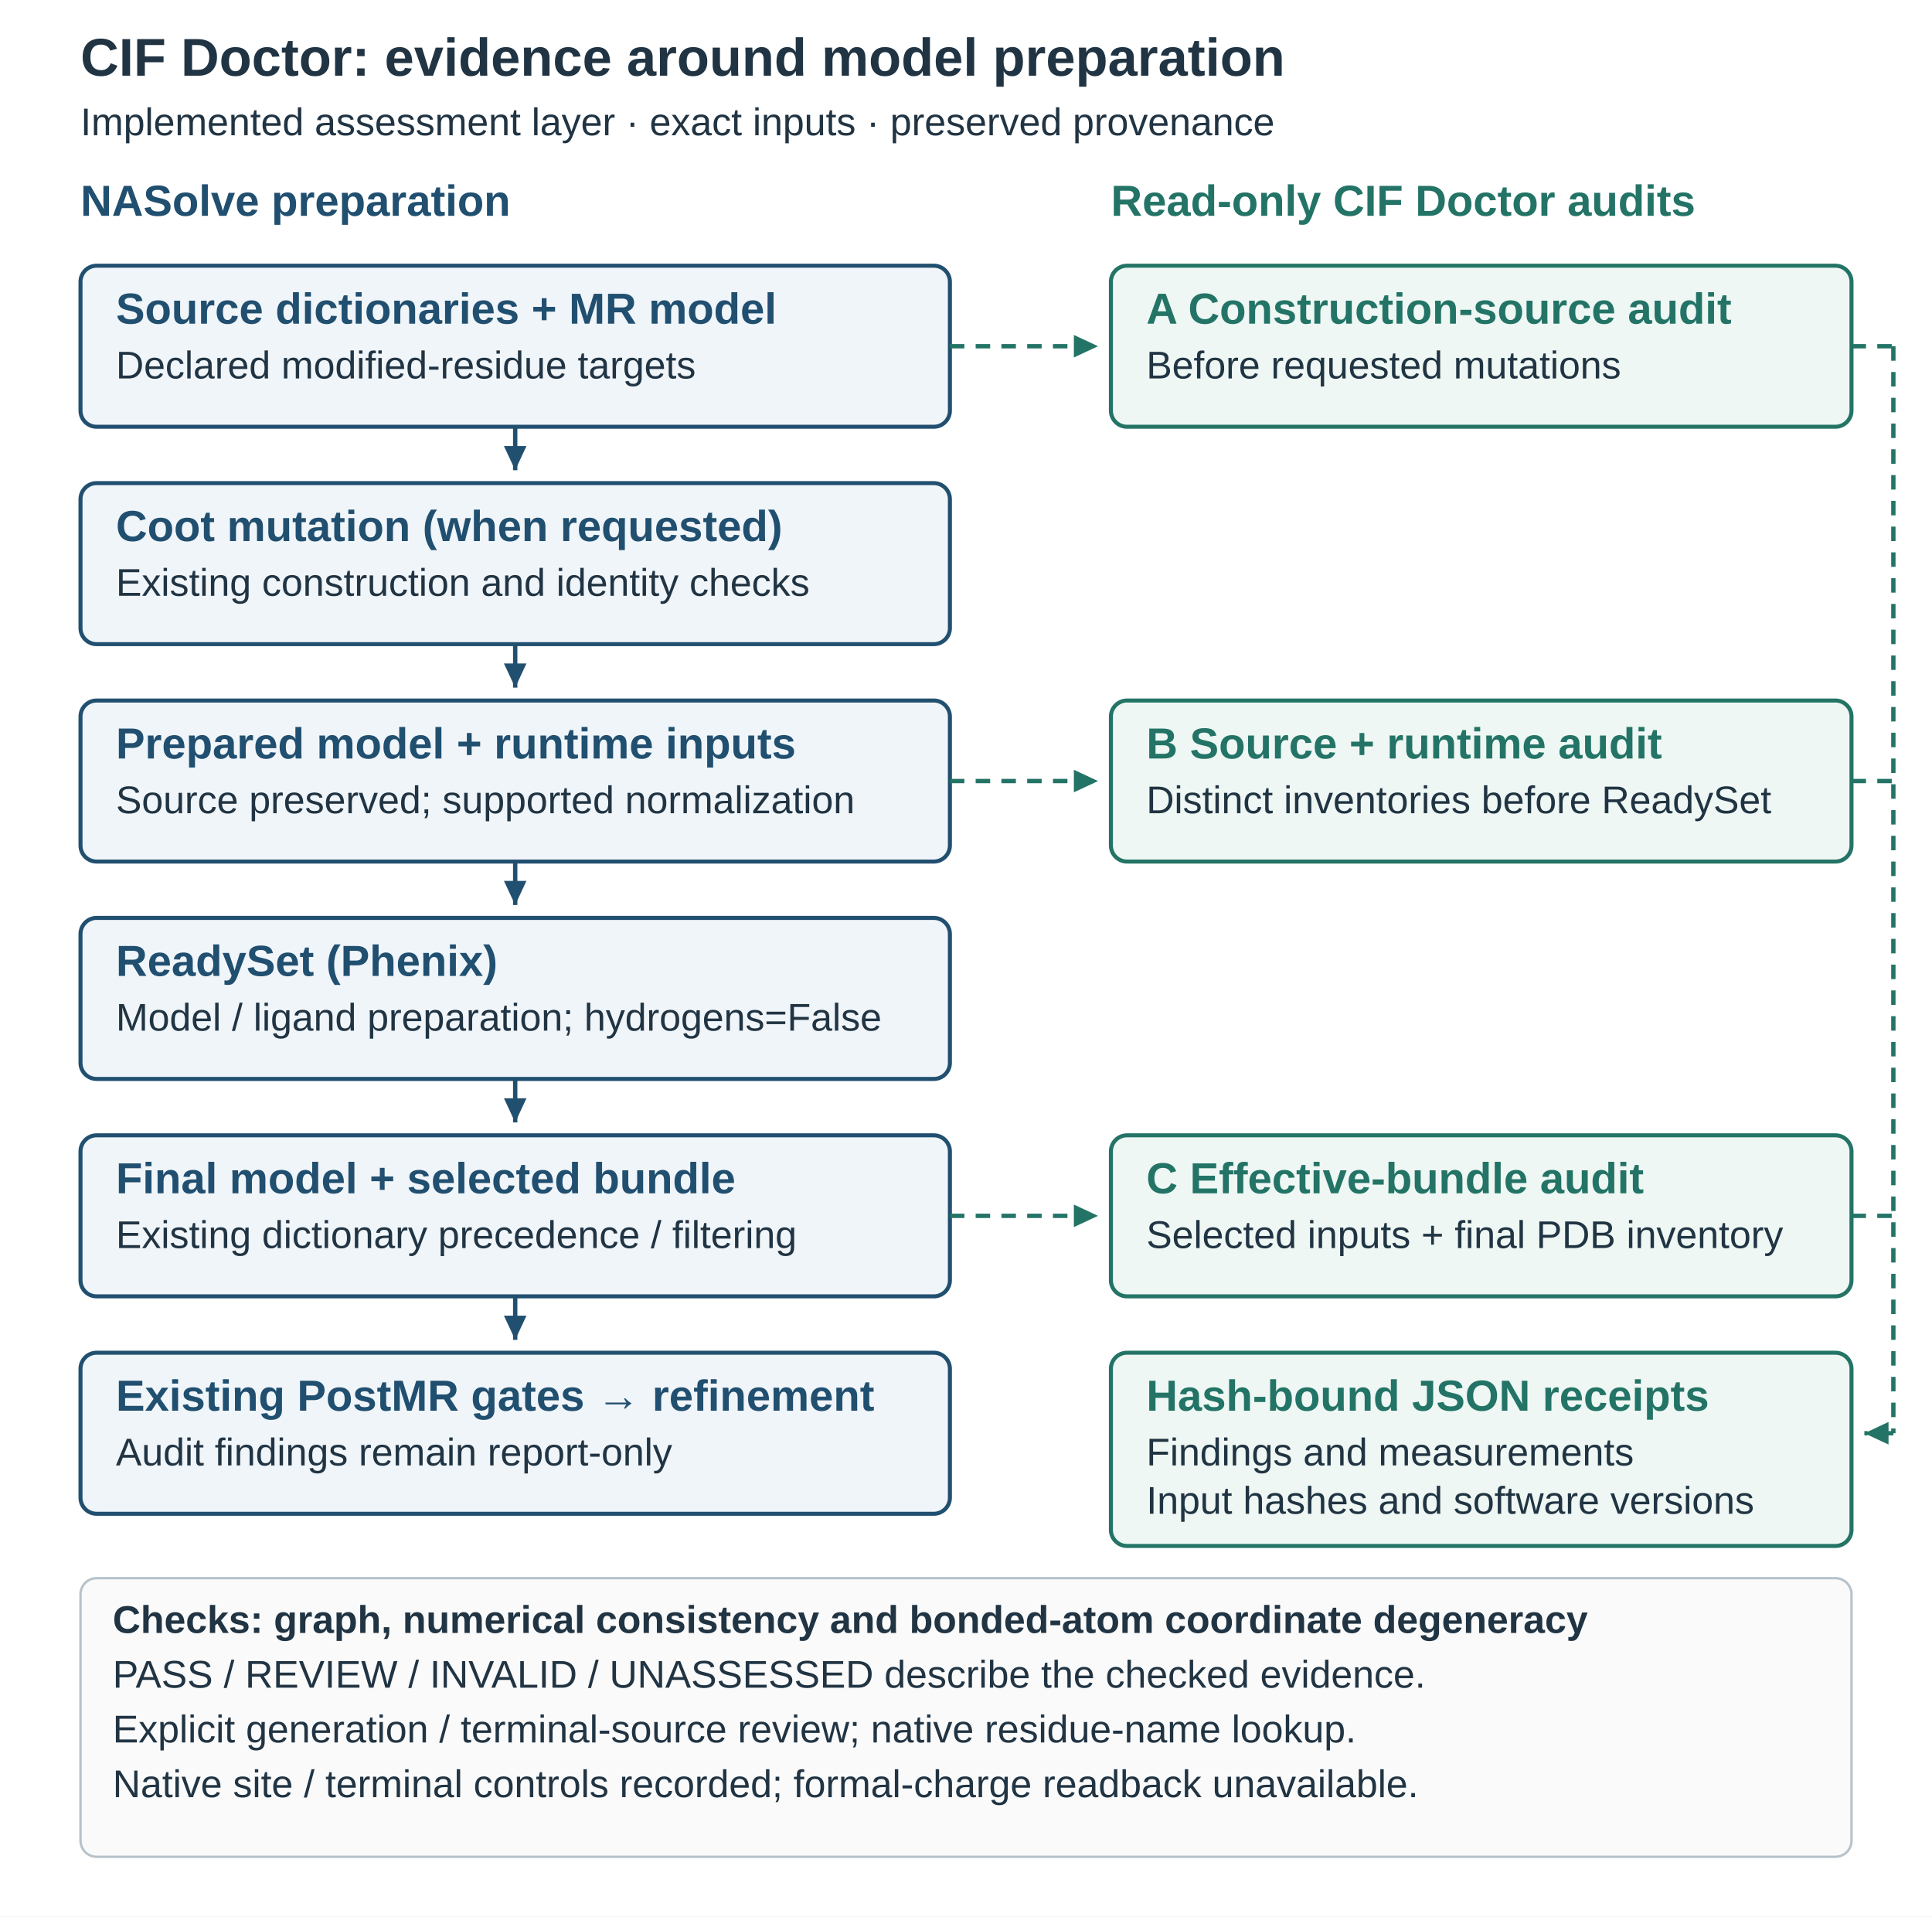
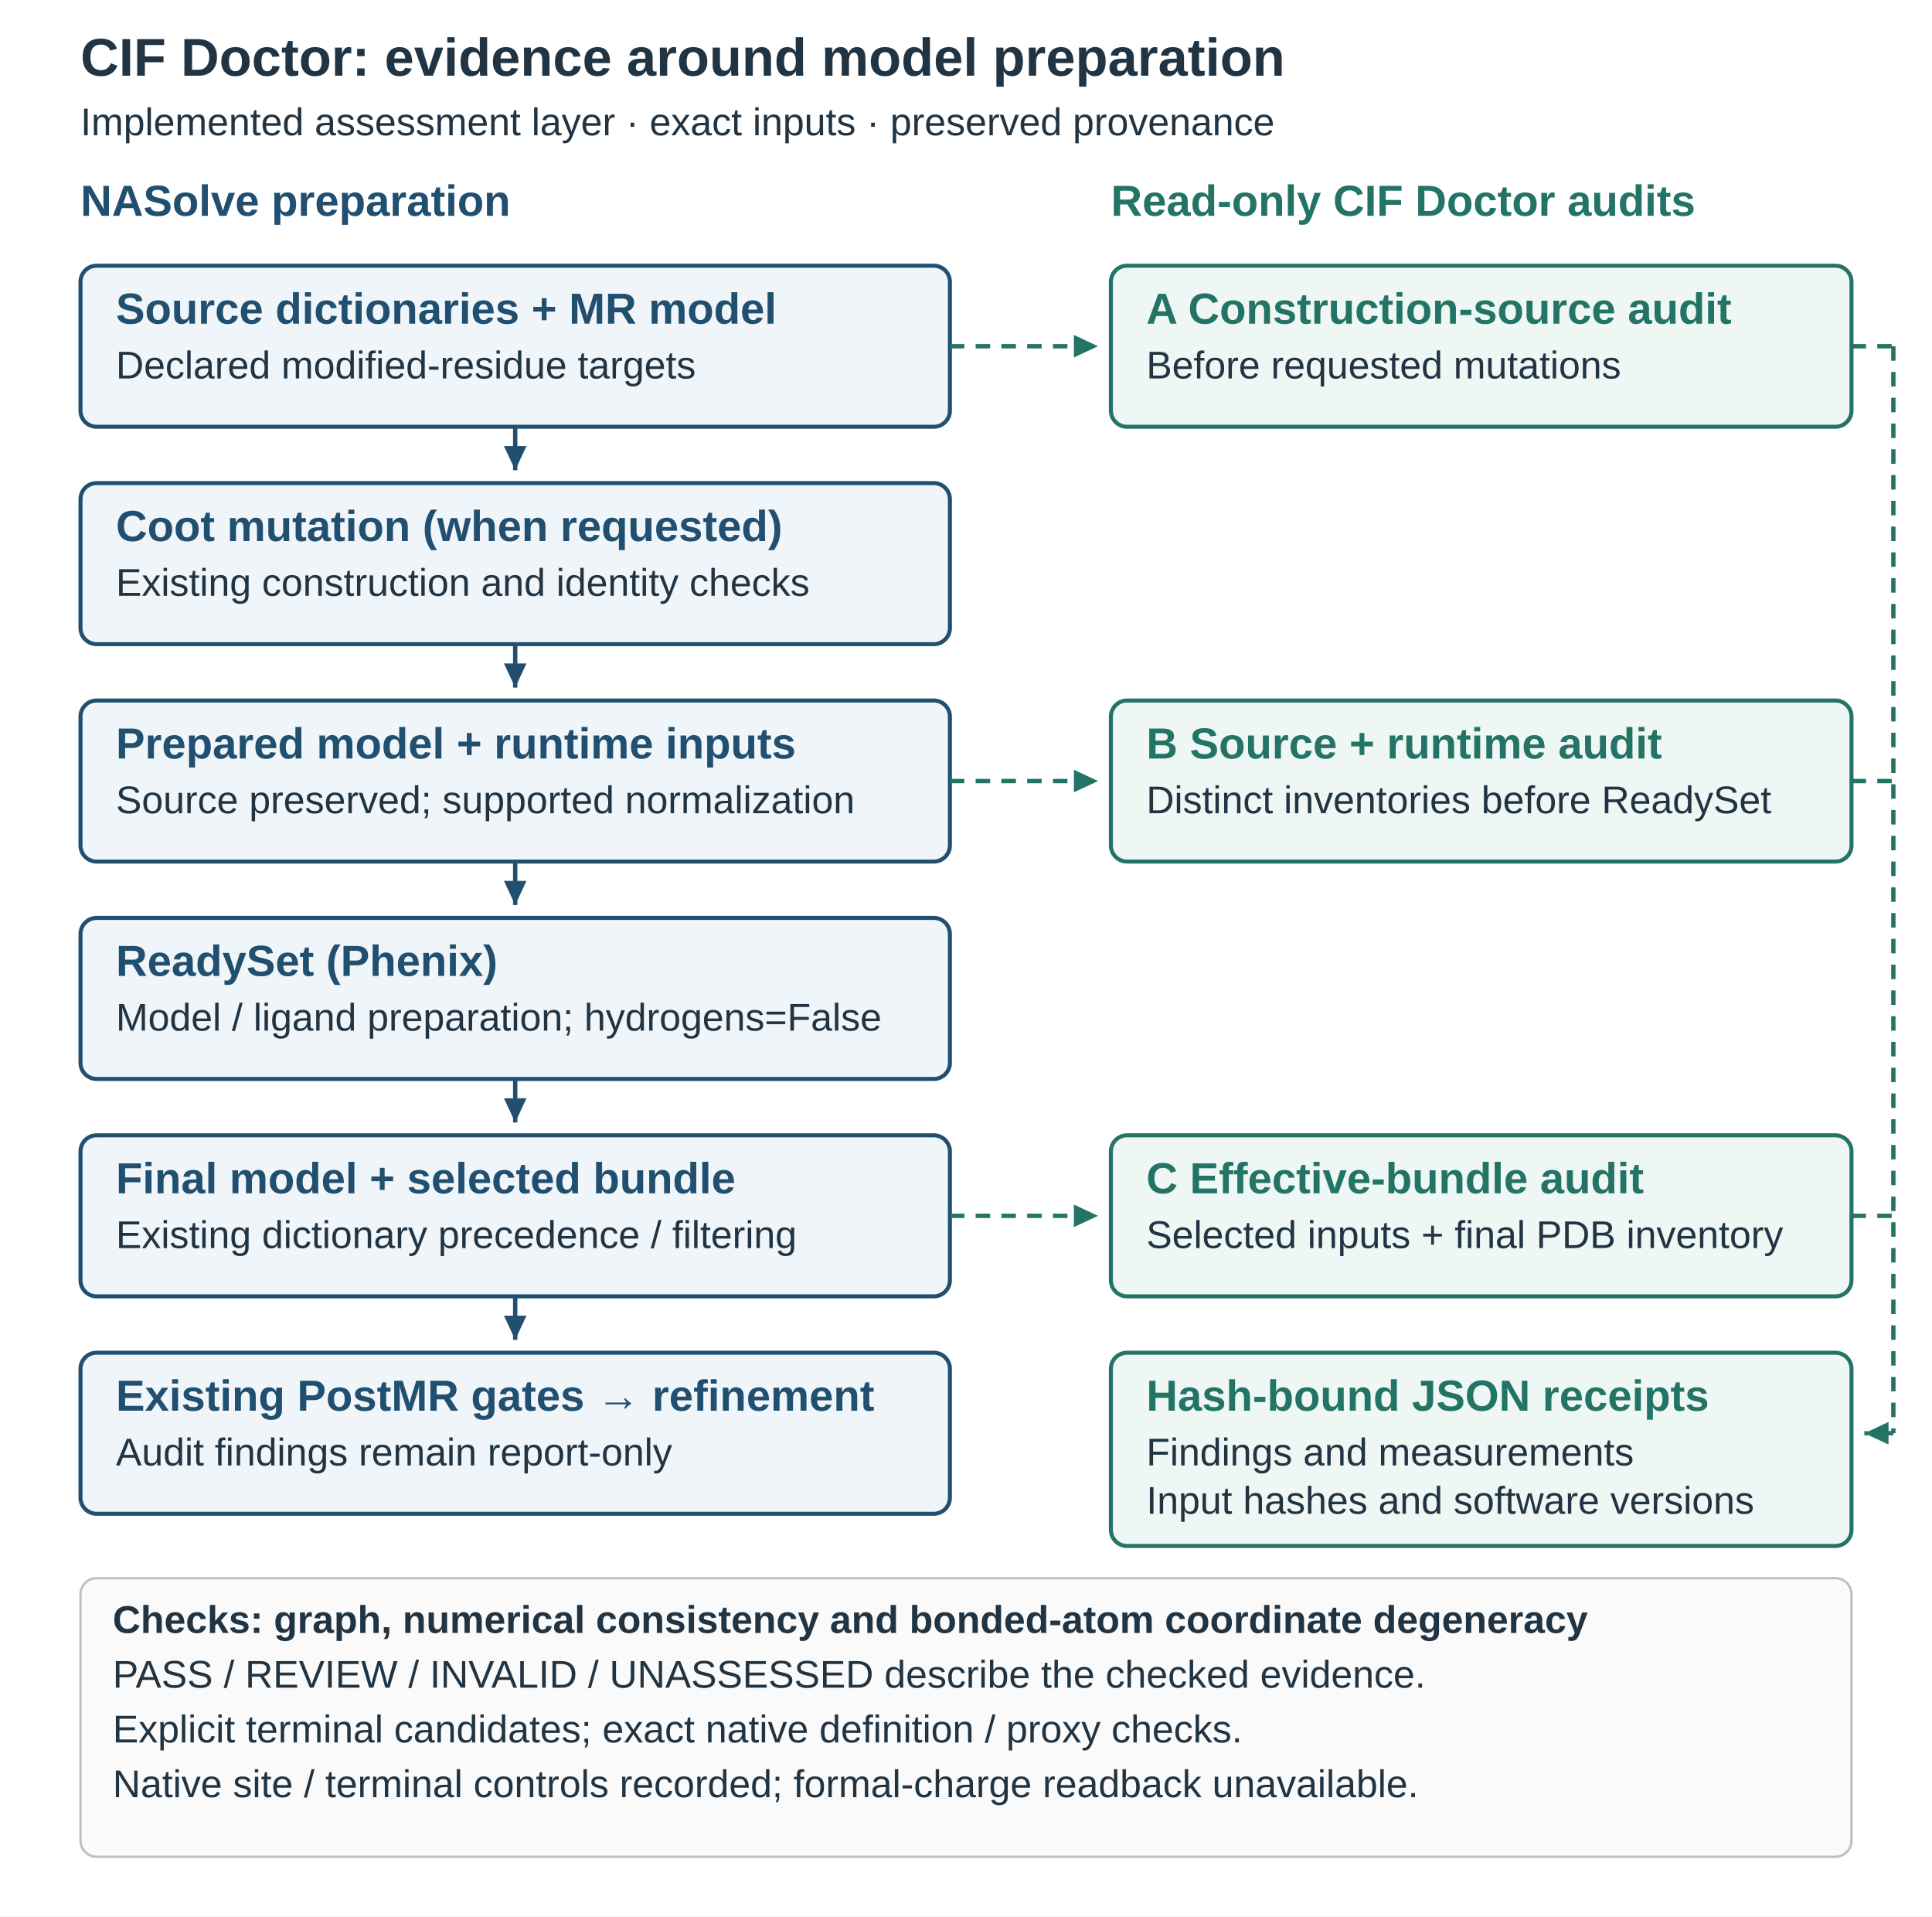
<svg xmlns="http://www.w3.org/2000/svg" width="180mm" height="178.5mm" viewBox="0 0 1200 1190" role="img" aria-labelledby="title description">
  <rect width="1200" height="1190" fill="white" />
  <text x="50" y="47" font-family="Arial, Helvetica, sans-serif" font-size="33" font-weight="bold" fill="#213443" text-anchor="start">CIF Doctor: evidence around model preparation</text>
  <text x="50" y="84" font-family="Arial, Helvetica, sans-serif" font-size="24" font-weight="normal" fill="#213443" text-anchor="start">Implemented assessment layer · exact inputs · preserved provenance</text>
  <text x="50" y="134" font-family="Arial, Helvetica, sans-serif" font-size="27" font-weight="bold" fill="#214f70" text-anchor="start">NASolve preparation</text>
  <text x="690" y="134" font-family="Arial, Helvetica, sans-serif" font-size="27" font-weight="bold" fill="#237466" text-anchor="start">Read-only CIF Doctor audits</text>
  <g id="source-inputs">
    <rect x="50" y="165" width="540" height="100" rx="10" fill="#f0f5f9" stroke="#214f70" stroke-width="2.5" />
    <text x="72" y="201" font-family="Arial, Helvetica, sans-serif" font-size="27" font-weight="bold" fill="#214f70" text-anchor="start">Source dictionaries + MR model</text>
    <text x="72" y="235" font-family="Arial, Helvetica, sans-serif" font-size="24" font-weight="normal" fill="#213443" text-anchor="start">Declared modified-residue targets</text>
  </g>
  <g id="coot-mutation">
    <rect x="50" y="300" width="540" height="100" rx="10" fill="#f0f5f9" stroke="#214f70" stroke-width="2.5" />
    <text x="72" y="336" font-family="Arial, Helvetica, sans-serif" font-size="27" font-weight="bold" fill="#214f70" text-anchor="start">Coot mutation (when requested)</text>
    <text x="72" y="370" font-family="Arial, Helvetica, sans-serif" font-size="24" font-weight="normal" fill="#213443" text-anchor="start">Existing construction and identity checks</text>
  </g>
  <g id="prepared-inputs">
    <rect x="50" y="435" width="540" height="100" rx="10" fill="#f0f5f9" stroke="#214f70" stroke-width="2.5" />
    <text x="72" y="471" font-family="Arial, Helvetica, sans-serif" font-size="27" font-weight="bold" fill="#214f70" text-anchor="start">Prepared model + runtime inputs</text>
    <text x="72" y="505" font-family="Arial, Helvetica, sans-serif" font-size="24" font-weight="normal" fill="#213443" text-anchor="start">Source preserved; supported normalization</text>
  </g>
  <g id="readyset">
    <rect x="50" y="570" width="540" height="100" rx="10" fill="#f0f5f9" stroke="#214f70" stroke-width="2.5" />
    <text x="72" y="606" font-family="Arial, Helvetica, sans-serif" font-size="27" font-weight="bold" fill="#214f70" text-anchor="start">ReadySet (Phenix)</text>
    <text x="72" y="640" font-family="Arial, Helvetica, sans-serif" font-size="24" font-weight="normal" fill="#213443" text-anchor="start">Model / ligand preparation; hydrogens=False</text>
  </g>
  <g id="effective-inputs">
    <rect x="50" y="705" width="540" height="100" rx="10" fill="#f0f5f9" stroke="#214f70" stroke-width="2.5" />
    <text x="72" y="741" font-family="Arial, Helvetica, sans-serif" font-size="27" font-weight="bold" fill="#214f70" text-anchor="start">Final model + selected bundle</text>
    <text x="72" y="775" font-family="Arial, Helvetica, sans-serif" font-size="24" font-weight="normal" fill="#213443" text-anchor="start">Existing dictionary precedence / filtering</text>
  </g>
  <g id="postmr-gates">
    <rect x="50" y="840" width="540" height="100" rx="10" fill="#f0f5f9" stroke="#214f70" stroke-width="2.5" />
    <text x="72" y="876" font-family="Arial, Helvetica, sans-serif" font-size="27" font-weight="bold" fill="#214f70" text-anchor="start">Existing PostMR gates → refinement</text>
    <text x="72" y="910" font-family="Arial, Helvetica, sans-serif" font-size="24" font-weight="normal" fill="#213443" text-anchor="start">Audit findings remain report-only</text>
  </g>
  <g id="preparation-flow-0">
    <path d="M 320.0 265.0 L 320.0 292.0" fill="none" stroke="#214f70" stroke-width="2.7" />
    <polygon points="320.0,292.0 313.0,277.0 327.0,277.0" fill="#214f70" />
  </g>
  <g id="preparation-flow-1">
    <path d="M 320.0 400.0 L 320.0 427.0" fill="none" stroke="#214f70" stroke-width="2.7" />
    <polygon points="320.0,427.0 313.0,412.0 327.0,412.0" fill="#214f70" />
  </g>
  <g id="preparation-flow-2">
    <path d="M 320.0 535.0 L 320.0 562.0" fill="none" stroke="#214f70" stroke-width="2.7" />
    <polygon points="320.0,562.0 313.0,547.0 327.0,547.0" fill="#214f70" />
  </g>
  <g id="preparation-flow-3">
    <path d="M 320.0 670.0 L 320.0 697.0" fill="none" stroke="#214f70" stroke-width="2.7" />
    <polygon points="320.0,697.0 313.0,682.0 327.0,682.0" fill="#214f70" />
  </g>
  <g id="preparation-flow-4">
    <path d="M 320.0 805.0 L 320.0 832.0" fill="none" stroke="#214f70" stroke-width="2.7" />
    <polygon points="320.0,832.0 313.0,817.0 327.0,817.0" fill="#214f70" />
  </g>
  <g id="mutation-audit">
    <rect x="690" y="165" width="460" height="100" rx="10" fill="#eef7f3" stroke="#237466" stroke-width="2.5" />
    <text x="712" y="201" font-family="Arial, Helvetica, sans-serif" font-size="27" font-weight="bold" fill="#237466" text-anchor="start">A  Construction-source audit</text>
    <text x="712" y="235" font-family="Arial, Helvetica, sans-serif" font-size="24" font-weight="normal" fill="#213443" text-anchor="start">Before requested mutations</text>
  </g>
  <g id="audit-branch-mutation-audit">
    <path d="M 590.0 215.0 L 599.0 215.0" fill="none" stroke="#237466" stroke-width="2.7" />
    <path d="M 606.0 215.0 L 615.0 215.0" fill="none" stroke="#237466" stroke-width="2.7" />
    <path d="M 622.0 215.0 L 631.0 215.0" fill="none" stroke="#237466" stroke-width="2.7" />
    <path d="M 638.0 215.0 L 647.0 215.0" fill="none" stroke="#237466" stroke-width="2.7" />
    <path d="M 654.0 215.0 L 663.0 215.0" fill="none" stroke="#237466" stroke-width="2.7" />
    <path d="M 670.0 215.0 L 679.0 215.0" fill="none" stroke="#237466" stroke-width="2.7" />
    <polygon points="682.0,215.0 667.0,222.0 667.0,208.0" fill="#237466" />
  </g>
  <g id="source-runtime-audit">
    <rect x="690" y="435" width="460" height="100" rx="10" fill="#eef7f3" stroke="#237466" stroke-width="2.5" />
    <text x="712" y="471" font-family="Arial, Helvetica, sans-serif" font-size="27" font-weight="bold" fill="#237466" text-anchor="start">B  Source + runtime audit</text>
    <text x="712" y="505" font-family="Arial, Helvetica, sans-serif" font-size="24" font-weight="normal" fill="#213443" text-anchor="start">Distinct inventories before ReadySet</text>
  </g>
  <g id="audit-branch-source-runtime-audit">
    <path d="M 590.0 485.0 L 599.0 485.0" fill="none" stroke="#237466" stroke-width="2.7" />
    <path d="M 606.0 485.0 L 615.0 485.0" fill="none" stroke="#237466" stroke-width="2.7" />
    <path d="M 622.0 485.0 L 631.0 485.0" fill="none" stroke="#237466" stroke-width="2.7" />
    <path d="M 638.0 485.0 L 647.0 485.0" fill="none" stroke="#237466" stroke-width="2.7" />
    <path d="M 654.0 485.0 L 663.0 485.0" fill="none" stroke="#237466" stroke-width="2.7" />
    <path d="M 670.0 485.0 L 679.0 485.0" fill="none" stroke="#237466" stroke-width="2.7" />
    <polygon points="682.0,485.0 667.0,492.0 667.0,478.0" fill="#237466" />
  </g>
  <g id="effective-audit">
    <rect x="690" y="705" width="460" height="100" rx="10" fill="#eef7f3" stroke="#237466" stroke-width="2.5" />
    <text x="712" y="741" font-family="Arial, Helvetica, sans-serif" font-size="27" font-weight="bold" fill="#237466" text-anchor="start">C  Effective-bundle audit</text>
    <text x="712" y="775" font-family="Arial, Helvetica, sans-serif" font-size="24" font-weight="normal" fill="#213443" text-anchor="start">Selected inputs + final PDB inventory</text>
  </g>
  <g id="audit-branch-effective-audit">
    <path d="M 590.0 755.0 L 599.0 755.0" fill="none" stroke="#237466" stroke-width="2.7" />
    <path d="M 606.0 755.0 L 615.0 755.0" fill="none" stroke="#237466" stroke-width="2.7" />
    <path d="M 622.0 755.0 L 631.0 755.0" fill="none" stroke="#237466" stroke-width="2.7" />
    <path d="M 638.0 755.0 L 647.0 755.0" fill="none" stroke="#237466" stroke-width="2.7" />
    <path d="M 654.0 755.0 L 663.0 755.0" fill="none" stroke="#237466" stroke-width="2.7" />
    <path d="M 670.0 755.0 L 679.0 755.0" fill="none" stroke="#237466" stroke-width="2.7" />
    <polygon points="682.0,755.0 667.0,762.0 667.0,748.0" fill="#237466" />
  </g>
  <g id="json-receipts">
    <rect x="690" y="840" width="460" height="120" rx="10" fill="#eef7f3" stroke="#237466" stroke-width="2.5" />
    <text x="712" y="876" font-family="Arial, Helvetica, sans-serif" font-size="27" font-weight="bold" fill="#237466" text-anchor="start">Hash-bound JSON receipts</text>
    <text x="712" y="910" font-family="Arial, Helvetica, sans-serif" font-size="24" font-weight="normal" fill="#213443" text-anchor="start">Findings and measurements</text>
    <text x="712" y="940" font-family="Arial, Helvetica, sans-serif" font-size="24" font-weight="normal" fill="#213443" text-anchor="start">Input hashes and software versions</text>
  </g>
  <g id="mutation-to-receipts">
    <path d="M 1150.0 215.0 L 1159.0 215.0" fill="none" stroke="#237466" stroke-width="2.7" />
    <path d="M 1166.0 215.0 L 1175.0 215.0" fill="none" stroke="#237466" stroke-width="2.7" />
    <path d="M 1176.0 215.0 L 1176.0 224.0" fill="none" stroke="#237466" stroke-width="2.7" />
    <path d="M 1176.0 231.0 L 1176.0 240.0" fill="none" stroke="#237466" stroke-width="2.7" />
    <path d="M 1176.0 247.0 L 1176.0 256.0" fill="none" stroke="#237466" stroke-width="2.7" />
    <path d="M 1176.0 263.0 L 1176.0 272.0" fill="none" stroke="#237466" stroke-width="2.7" />
    <path d="M 1176.0 279.0 L 1176.0 288.0" fill="none" stroke="#237466" stroke-width="2.7" />
    <path d="M 1176.0 295.0 L 1176.0 304.0" fill="none" stroke="#237466" stroke-width="2.7" />
    <path d="M 1176.0 311.0 L 1176.0 320.0" fill="none" stroke="#237466" stroke-width="2.7" />
    <path d="M 1176.0 327.0 L 1176.0 336.0" fill="none" stroke="#237466" stroke-width="2.7" />
    <path d="M 1176.0 343.0 L 1176.0 352.0" fill="none" stroke="#237466" stroke-width="2.7" />
    <path d="M 1176.0 359.0 L 1176.0 368.0" fill="none" stroke="#237466" stroke-width="2.7" />
    <path d="M 1176.0 375.0 L 1176.0 384.0" fill="none" stroke="#237466" stroke-width="2.7" />
    <path d="M 1176.0 391.0 L 1176.0 400.0" fill="none" stroke="#237466" stroke-width="2.7" />
    <path d="M 1176.0 407.0 L 1176.0 416.0" fill="none" stroke="#237466" stroke-width="2.7" />
    <path d="M 1176.0 423.0 L 1176.0 432.0" fill="none" stroke="#237466" stroke-width="2.7" />
    <path d="M 1176.0 439.0 L 1176.0 448.0" fill="none" stroke="#237466" stroke-width="2.7" />
    <path d="M 1176.0 455.0 L 1176.0 464.0" fill="none" stroke="#237466" stroke-width="2.7" />
    <path d="M 1176.0 471.0 L 1176.0 480.0" fill="none" stroke="#237466" stroke-width="2.7" />
    <path d="M 1176.0 487.0 L 1176.0 496.0" fill="none" stroke="#237466" stroke-width="2.7" />
    <path d="M 1176.0 503.0 L 1176.0 512.0" fill="none" stroke="#237466" stroke-width="2.7" />
    <path d="M 1176.0 519.0 L 1176.0 528.0" fill="none" stroke="#237466" stroke-width="2.7" />
    <path d="M 1176.0 535.0 L 1176.0 544.0" fill="none" stroke="#237466" stroke-width="2.7" />
    <path d="M 1176.0 551.0 L 1176.0 560.0" fill="none" stroke="#237466" stroke-width="2.7" />
    <path d="M 1176.0 567.0 L 1176.0 576.0" fill="none" stroke="#237466" stroke-width="2.7" />
    <path d="M 1176.0 583.0 L 1176.0 592.0" fill="none" stroke="#237466" stroke-width="2.7" />
    <path d="M 1176.0 599.0 L 1176.0 608.0" fill="none" stroke="#237466" stroke-width="2.7" />
    <path d="M 1176.0 615.0 L 1176.0 624.0" fill="none" stroke="#237466" stroke-width="2.7" />
    <path d="M 1176.0 631.0 L 1176.0 640.0" fill="none" stroke="#237466" stroke-width="2.7" />
    <path d="M 1176.0 647.0 L 1176.0 656.0" fill="none" stroke="#237466" stroke-width="2.7" />
    <path d="M 1176.0 663.0 L 1176.0 672.0" fill="none" stroke="#237466" stroke-width="2.7" />
    <path d="M 1176.0 679.0 L 1176.0 688.0" fill="none" stroke="#237466" stroke-width="2.7" />
    <path d="M 1176.0 695.0 L 1176.0 704.0" fill="none" stroke="#237466" stroke-width="2.7" />
    <path d="M 1176.0 711.0 L 1176.0 720.0" fill="none" stroke="#237466" stroke-width="2.7" />
    <path d="M 1176.0 727.0 L 1176.0 736.0" fill="none" stroke="#237466" stroke-width="2.7" />
    <path d="M 1176.0 743.0 L 1176.0 752.0" fill="none" stroke="#237466" stroke-width="2.7" />
    <path d="M 1176.0 759.0 L 1176.0 768.0" fill="none" stroke="#237466" stroke-width="2.7" />
    <path d="M 1176.0 775.0 L 1176.0 784.0" fill="none" stroke="#237466" stroke-width="2.7" />
    <path d="M 1176.0 791.0 L 1176.0 800.0" fill="none" stroke="#237466" stroke-width="2.7" />
    <path d="M 1176.0 807.0 L 1176.0 816.0" fill="none" stroke="#237466" stroke-width="2.7" />
    <path d="M 1176.0 823.0 L 1176.0 832.0" fill="none" stroke="#237466" stroke-width="2.7" />
    <path d="M 1176.0 839.0 L 1176.0 848.0" fill="none" stroke="#237466" stroke-width="2.7" />
    <path d="M 1176.0 855.0 L 1176.0 864.0" fill="none" stroke="#237466" stroke-width="2.7" />
    <path d="M 1176.0 871.0 L 1176.0 880.0" fill="none" stroke="#237466" stroke-width="2.7" />
    <path d="M 1176.0 887.0 L 1176.0 890.0" fill="none" stroke="#237466" stroke-width="2.7" />
    <path d="M 1176.0 890.0 L 1167.0 890.0" fill="none" stroke="#237466" stroke-width="2.7" />
    <path d="M 1160.0 890.0 L 1158.0 890.0" fill="none" stroke="#237466" stroke-width="2.7" />
    <polygon points="1158.0,890.0 1173.0,883.0 1173.0,897.0" fill="#237466" />
  </g>
  <g id="source-to-receipts">
    <path d="M 1150.0 485.0 L 1159.0 485.0" fill="none" stroke="#237466" stroke-width="2.7" />
    <path d="M 1166.0 485.0 L 1175.0 485.0" fill="none" stroke="#237466" stroke-width="2.7" />
  </g>
  <g id="effective-to-receipts">
    <path d="M 1150.0 755.0 L 1159.0 755.0" fill="none" stroke="#237466" stroke-width="2.7" />
    <path d="M 1166.0 755.0 L 1175.0 755.0" fill="none" stroke="#237466" stroke-width="2.7" />
  </g>
  <g id="scope-notes">
    <rect x="50" y="980" width="1100" height="173" rx="10" fill="#fafafa" stroke="#b7c2ca" stroke-width="1.5" />
    <text x="70" y="1014" font-family="Arial, Helvetica, sans-serif" font-size="24" font-weight="bold" fill="#213443" text-anchor="start">Checks: graph, numerical consistency and bonded-atom coordinate degeneracy</text>
    <text x="70" y="1048" font-family="Arial, Helvetica, sans-serif" font-size="24" font-weight="normal" fill="#213443" text-anchor="start">PASS / REVIEW / INVALID / UNASSESSED describe the checked evidence.</text>
-     <text x="70" y="1082" font-family="Arial, Helvetica, sans-serif" font-size="24" font-weight="normal" fill="#213443" text-anchor="start">Explicit generation / terminal-source review; native residue-name lookup.</text>
+     <text x="70" y="1082" font-family="Arial, Helvetica, sans-serif" font-size="24" font-weight="normal" fill="#213443" text-anchor="start">Explicit terminal candidates; exact native definition / proxy checks.</text>
    <text x="70" y="1116" font-family="Arial, Helvetica, sans-serif" font-size="24" font-weight="normal" fill="#213443" text-anchor="start">Native site / terminal controls recorded; formal-charge readback unavailable.</text>
  </g>
</svg>
